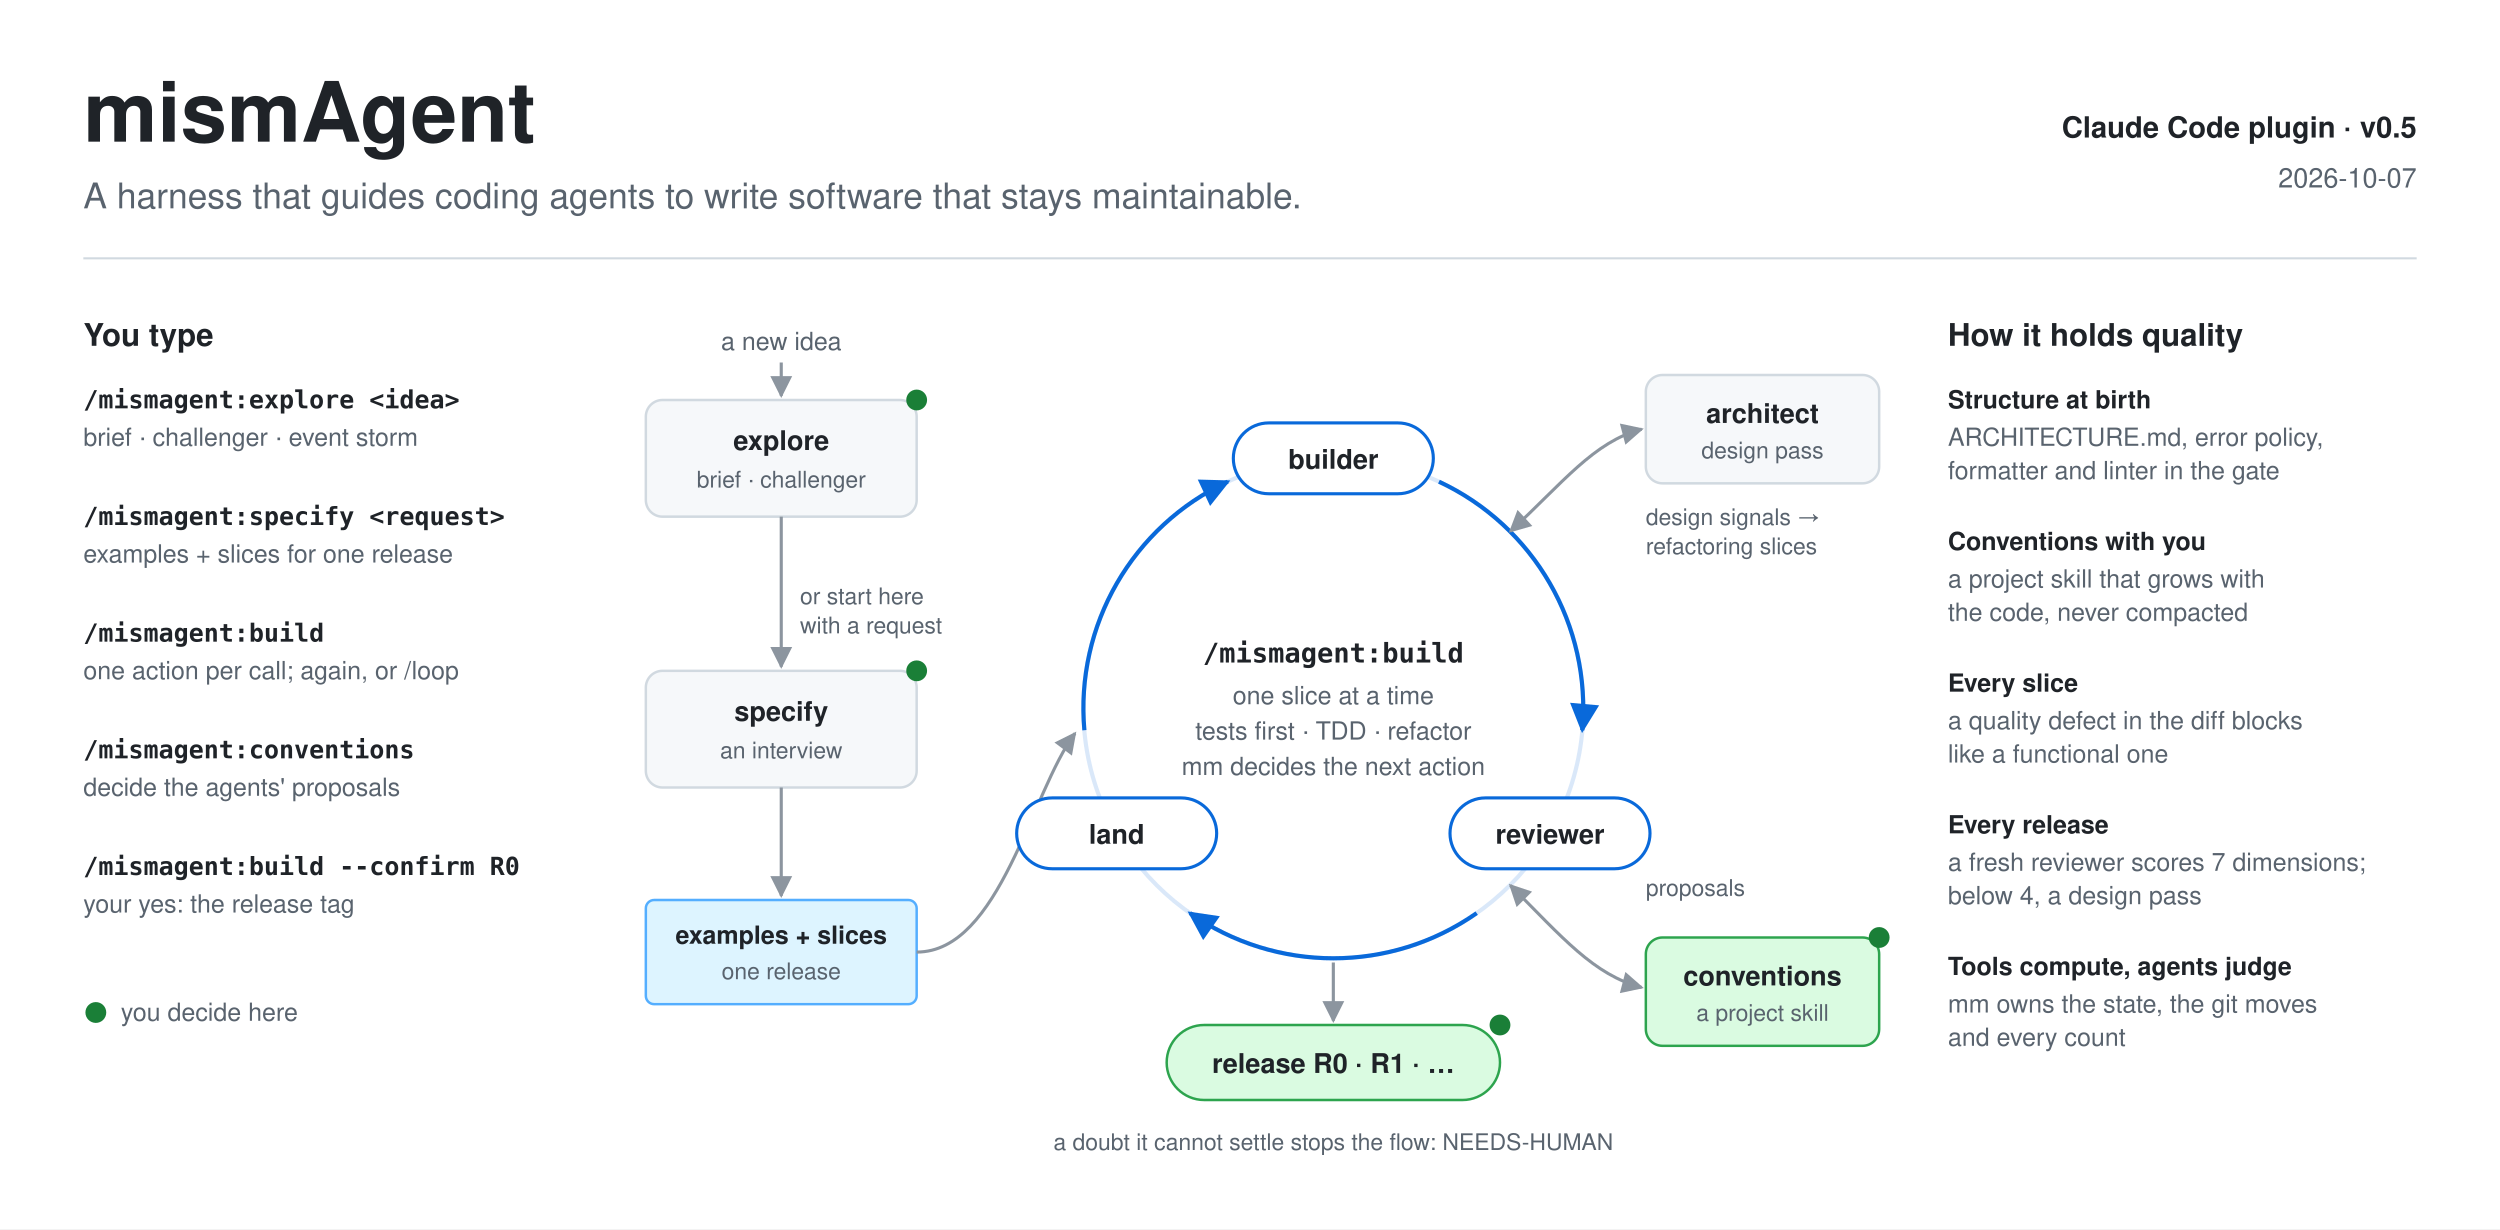
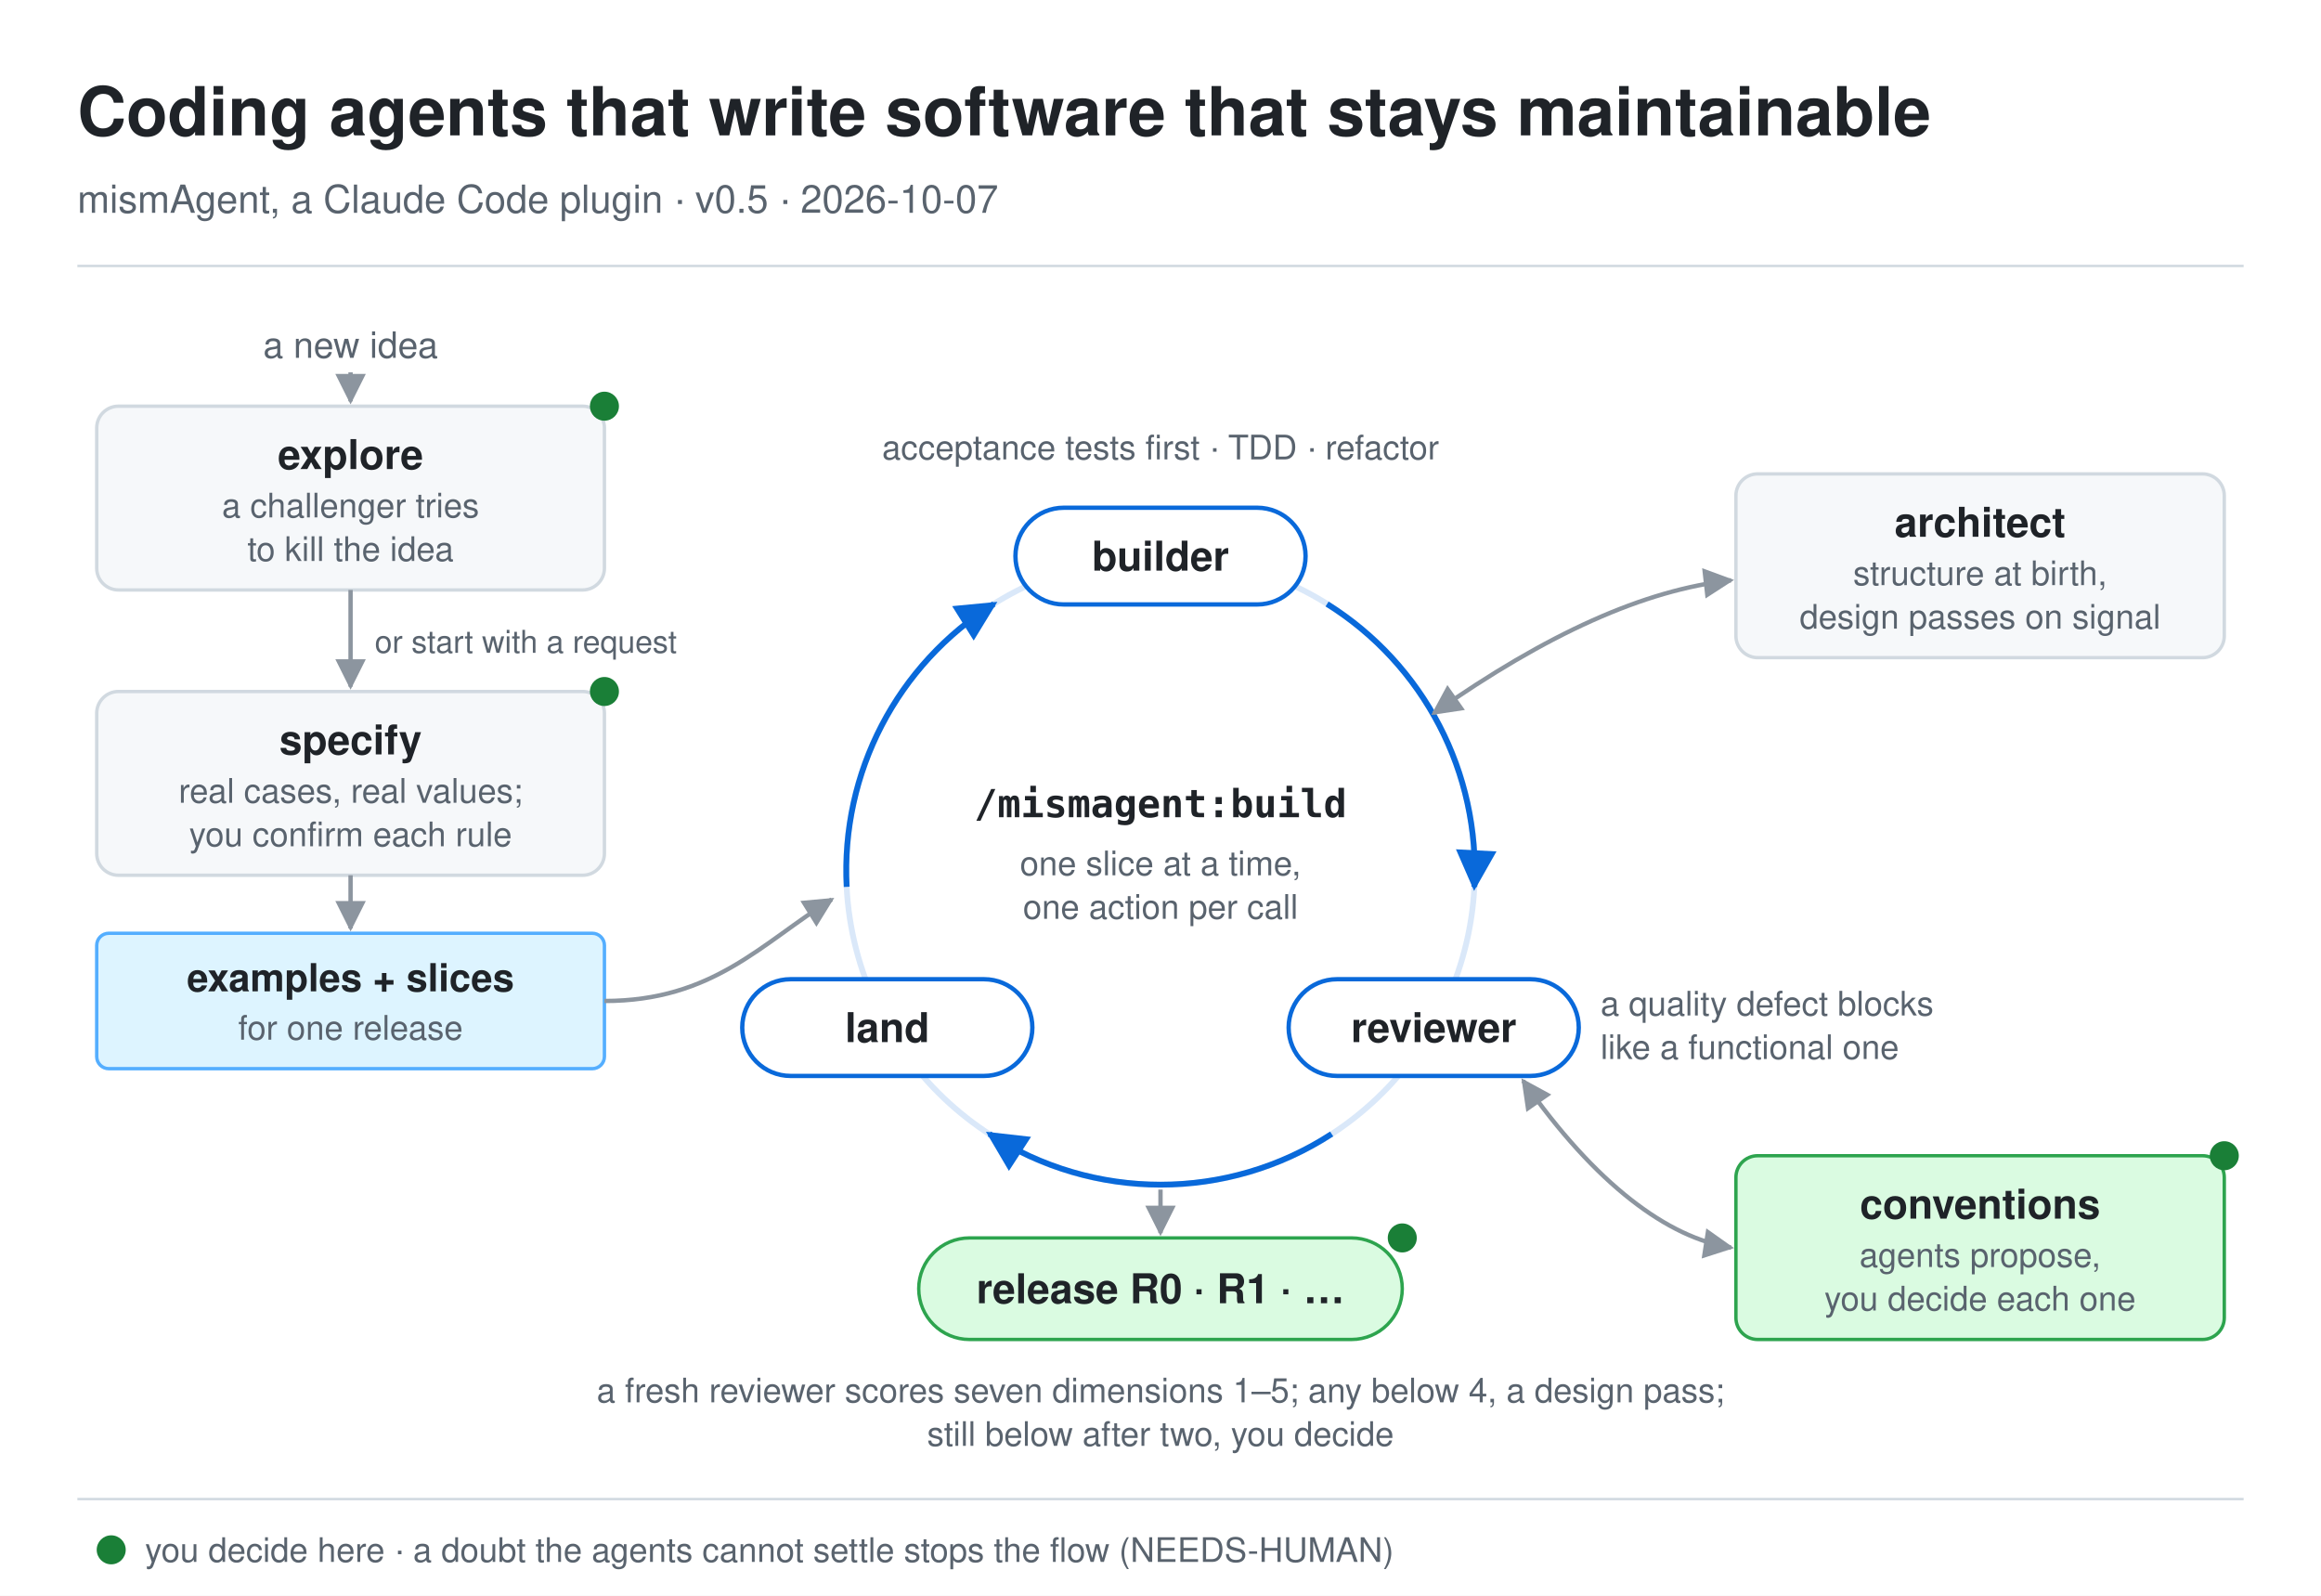
- <svg xmlns="http://www.w3.org/2000/svg" viewBox="0 0 1200 590" width="1200" height="590" font-family="-apple-system, BlinkMacSystemFont, 'Segoe UI', Helvetica, Arial, sans-serif">
+ <svg xmlns="http://www.w3.org/2000/svg" viewBox="0 0 960 660" width="960" height="660" font-family="-apple-system, BlinkMacSystemFont, 'Segoe UI', Helvetica, Arial, sans-serif">
  <style>
    .bg { fill: #ffffff; }
    .ink { fill: #1f2328; }
    .soft { fill: #59636e; }
-     .line { stroke: #8c959f; fill: none; stroke-width: 1.5; }
+     .line { stroke: #8c959f; fill: none; stroke-width: 1.8; }
    .rule { stroke: #d1d9e0; stroke-width: 1; }
-     .box { fill: #f6f8fa; stroke: #d1d9e0; stroke-width: 1.2; }
-     .doc { fill: #ddf4ff; stroke: #54aeff; stroke-width: 1.2; }
-     .ring { stroke: #0969da; fill: none; stroke-width: 2; }
-     .node { fill: #ffffff; stroke: #0969da; stroke-width: 1.5; }
+     .box { fill: #f6f8fa; stroke: #d1d9e0; stroke-width: 1.4; }
+     .doc { fill: #ddf4ff; stroke: #54aeff; stroke-width: 1.4; }
+     .ring { stroke: #0969da; fill: none; stroke-width: 2.4; }
+     .node { fill: #ffffff; stroke: #0969da; stroke-width: 1.8; }
    .you { fill: #1a7f37; }
-     .youbox { fill: #dafbe1; stroke: #2da44e; stroke-width: 1.2; }
+     .youbox { fill: #dafbe1; stroke: #2da44e; stroke-width: 1.4; }
    .arrowhead { fill: #8c959f; }
    .ringhead { fill: #0969da; }
    .mono { font-family: ui-monospace, SFMono-Regular, Menlo, Consolas, monospace; }
    @media (prefers-color-scheme: dark) {
      .bg { fill: #0d1117; }
      .ink { fill: #e6edf3; }
      .soft { fill: #9198a1; }
      .line { stroke: #6e7681; }
      .rule { stroke: #30363d; }
      .box { fill: #161b22; stroke: #3d444d; }
      .doc { fill: #0c2d6b; stroke: #388bfd; }
      .ring { stroke: #4493f8; }
      .node { fill: #0d1117; stroke: #4493f8; }
      .you { fill: #3fb950; }
      .youbox { fill: #0f2e1a; stroke: #2ea043; }
      .arrowhead { fill: #6e7681; }
      .ringhead { fill: #4493f8; }
    }
  </style>
  <defs>
    <marker id="a" viewBox="0 0 10 10" refX="9" refY="5" markerWidth="7" markerHeight="7" orient="auto-start-reverse">
      <path d="M0,0 L10,5 L0,10 z" class="arrowhead" />
    </marker>
    <marker id="r" viewBox="0 0 10 10" refX="9" refY="5" markerWidth="7" markerHeight="7" orient="auto">
      <path d="M0,0 L10,5 L0,10 z" class="ringhead" />
    </marker>
  </defs>
-   <rect class="bg" x="0" y="0" width="1200" height="590" />
-   <text class="ink" x="40" y="68" font-size="40" font-weight="700">mismAgent</text>
-   <text class="soft" x="40" y="100" font-size="17">A harness that guides coding agents to write software that stays maintainable.</text>
-   <text class="ink" x="1160" y="66" font-size="14" font-weight="600" text-anchor="end">Claude Code plugin · v0.5</text>
-   <text class="soft" x="1160" y="90" font-size="13" text-anchor="end">2026-10-07</text>
-   <line class="rule" x1="40" y1="124" x2="1160" y2="124" />
-   <text class="ink" x="40" y="166" font-size="15" font-weight="700">You type</text>
-   <g font-size="12">
-     <text class="ink mono" x="40" y="196" font-weight="600">/mismagent:explore &lt;idea&gt;</text>
-     <text class="soft" x="40" y="214">brief · challenger · event storm</text>
-     <text class="ink mono" x="40" y="252" font-weight="600">/mismagent:specify &lt;request&gt;</text>
-     <text class="soft" x="40" y="270">examples + slices for one release</text>
-     <text class="ink mono" x="40" y="308" font-weight="600">/mismagent:build</text>
-     <text class="soft" x="40" y="326">one action per call; again, or /loop</text>
-     <text class="ink mono" x="40" y="364" font-weight="600">/mismagent:conventions</text>
-     <text class="soft" x="40" y="382">decide the agents' proposals</text>
-     <text class="ink mono" x="40" y="420" font-weight="600">/mismagent:build --confirm R0</text>
-     <text class="soft" x="40" y="438">your yes: the release tag</text>
-   </g>
-   <circle class="you" cx="46" cy="486" r="5" />
-   <text class="soft" x="58" y="490" font-size="12">you decide here</text>
-   <text class="soft" x="375" y="168" font-size="12" text-anchor="middle">a new idea</text>
-   <line class="line" x1="375" y1="174" x2="375" y2="190" marker-end="url(#a)" />
-   <rect class="box" x="310" y="192" width="130" height="56" rx="8" />
-   <text class="ink" x="375" y="216" font-size="13" font-weight="600" text-anchor="middle">explore</text>
-   <text class="soft" x="375" y="234" font-size="11" text-anchor="middle">brief · challenger</text>
-   <circle class="you" cx="440" cy="192" r="5" />
-   <line class="line" x1="375" y1="248" x2="375" y2="320" marker-end="url(#a)" />
-   <text class="soft" x="384" y="290" font-size="11">or start here</text>
-   <text class="soft" x="384" y="304" font-size="11">with a request</text>
-   <rect class="box" x="310" y="322" width="130" height="56" rx="8" />
-   <text class="ink" x="375" y="346" font-size="13" font-weight="600" text-anchor="middle">specify</text>
-   <text class="soft" x="375" y="364" font-size="11" text-anchor="middle">an interview</text>
-   <circle class="you" cx="440" cy="322" r="5" />
-   <line class="line" x1="375" y1="378" x2="375" y2="430" marker-end="url(#a)" />
-   <rect class="doc" x="310" y="432" width="130" height="50" rx="4" />
-   <text class="ink" x="375" y="453" font-size="12" font-weight="600" text-anchor="middle">examples + slices</text>
-   <text class="soft" x="375" y="470" font-size="11" text-anchor="middle">one release</text>
-   <path class="line" d="M440,457 C480,457 495,380 516,352" marker-end="url(#a)" />
-   <circle class="ring" cx="640" cy="340" r="120" stroke-opacity="0.15" stroke-width="22" />
-   <path class="ring" d="M690.7,231.2 A120,120 0 0 1 759.5,350.5" marker-end="url(#r)" />
-   <path class="ring" d="M708.8,438.3 A120,120 0 0 1 571.2,438.3" marker-end="url(#r)" />
-   <path class="ring" d="M520.5,350.5 A120,120 0 0 1 589.3,231.2" marker-end="url(#r)" />
-   <rect class="node" x="592" y="203" width="96" height="34" rx="17" />
-   <text class="ink" x="640" y="225" font-size="13" font-weight="600" text-anchor="middle">builder</text>
-   <rect class="node" x="696" y="383" width="96" height="34" rx="17" />
-   <text class="ink" x="744" y="405" font-size="13" font-weight="600" text-anchor="middle">reviewer</text>
-   <rect class="node" x="488" y="383" width="96" height="34" rx="17" />
-   <text class="ink" x="536" y="405" font-size="13" font-weight="600" text-anchor="middle">land</text>
-   <text class="ink mono" x="640" y="318" font-size="13" font-weight="600" text-anchor="middle">/mismagent:build</text>
-   <text class="soft" x="640" y="338" font-size="12" text-anchor="middle">one slice at a time</text>
-   <text class="soft" x="640" y="355" font-size="12" text-anchor="middle">tests first · TDD · refactor</text>
-   <text class="soft" x="640" y="372" font-size="12" text-anchor="middle">mm decides the next action</text>
-   <path class="line" d="M725,255 C750,232 765,212 788,206" marker-end="url(#a)" marker-start="url(#a)" />
-   <rect class="box" x="790" y="180" width="112" height="52" rx="8" />
-   <text class="ink" x="846" y="203" font-size="13" font-weight="600" text-anchor="middle">architect</text>
-   <text class="soft" x="846" y="220" font-size="11" text-anchor="middle">design pass</text>
-   <text class="soft" x="790" y="252" font-size="11">design signals →</text>
-   <text class="soft" x="790" y="266" font-size="11">refactoring slices</text>
-   <path class="line" d="M725,425 C750,450 765,468 788,474" marker-end="url(#a)" marker-start="url(#a)" />
-   <rect class="youbox" x="790" y="450" width="112" height="52" rx="8" />
-   <text class="ink" x="846" y="473" font-size="13" font-weight="600" text-anchor="middle">conventions</text>
-   <text class="soft" x="846" y="490" font-size="11" text-anchor="middle">a project skill</text>
-   <circle class="you" cx="902" cy="450" r="5" />
-   <text class="soft" x="790" y="430" font-size="11">proposals</text>
-   <line class="line" x1="640" y1="462" x2="640" y2="490" marker-end="url(#a)" />
-   <rect class="youbox" x="560" y="492" width="160" height="36" rx="18" />
-   <text class="ink" x="640" y="515" font-size="13" font-weight="600" text-anchor="middle">release R0 · R1 · …</text>
-   <circle class="you" cx="720" cy="492" r="5" />
-   <text class="soft" x="640" y="552" font-size="11" text-anchor="middle">a doubt it cannot settle stops the flow: NEEDS-HUMAN</text>
-   <text class="ink" x="935" y="166" font-size="15" font-weight="700">How it holds quality</text>
-   <g font-size="12">
-     <text class="ink" x="935" y="196" font-weight="600">Structure at birth</text>
-     <text class="soft" x="935" y="214">ARCHITECTURE.md, error policy,</text>
-     <text class="soft" x="935" y="230">formatter and linter in the gate</text>
-     <text class="ink" x="935" y="264" font-weight="600">Conventions with you</text>
-     <text class="soft" x="935" y="282">a project skill that grows with</text>
-     <text class="soft" x="935" y="298">the code, never compacted</text>
-     <text class="ink" x="935" y="332" font-weight="600">Every slice</text>
-     <text class="soft" x="935" y="350">a quality defect in the diff blocks</text>
-     <text class="soft" x="935" y="366">like a functional one</text>
-     <text class="ink" x="935" y="400" font-weight="600">Every release</text>
-     <text class="soft" x="935" y="418">a fresh reviewer scores 7 dimensions;</text>
-     <text class="soft" x="935" y="434">below 4, a design pass</text>
-     <text class="ink" x="935" y="468" font-weight="600">Tools compute, agents judge</text>
-     <text class="soft" x="935" y="486">mm owns the state, the git moves</text>
-     <text class="soft" x="935" y="502">and every count</text>
-   </g>
+   <rect class="bg" x="0" y="0" width="960" height="660" />
+   <text class="ink" x="32" y="56" font-size="28" font-weight="700">Coding agents that write software that stays maintainable</text>
+   <text class="soft" x="32" y="88" font-size="16">mismAgent, a Claude Code plugin · v0.5 · 2026-10-07</text>
+   <line class="rule" x1="32" y1="110" x2="928" y2="110" />
+   <text class="soft" x="145" y="148" font-size="15" text-anchor="middle">a new idea</text>
+   <line class="line" x1="145" y1="154" x2="145" y2="166" marker-end="url(#a)" />
+   <rect class="box" x="40" y="168" width="210" height="76" rx="9" />
+   <text class="ink" x="145" y="194" font-size="17" font-weight="600" text-anchor="middle">explore</text>
+   <text class="soft" x="145" y="214" font-size="14" text-anchor="middle">a challenger tries</text>
+   <text class="soft" x="145" y="232" font-size="14" text-anchor="middle">to kill the idea</text>
+   <circle class="you" cx="250" cy="168" r="6" />
+   <line class="line" x1="145" y1="244" x2="145" y2="284" marker-end="url(#a)" />
+   <text class="soft" x="155" y="270" font-size="13">or start with a request</text>
+   <rect class="box" x="40" y="286" width="210" height="76" rx="9" />
+   <text class="ink" x="145" y="312" font-size="17" font-weight="600" text-anchor="middle">specify</text>
+   <text class="soft" x="145" y="332" font-size="14" text-anchor="middle">real cases, real values;</text>
+   <text class="soft" x="145" y="350" font-size="14" text-anchor="middle">you confirm each rule</text>
+   <circle class="you" cx="250" cy="286" r="6" />
+   <line class="line" x1="145" y1="362" x2="145" y2="384" marker-end="url(#a)" />
+   <rect class="doc" x="40" y="386" width="210" height="56" rx="5" />
+   <text class="ink" x="145" y="410" font-size="16" font-weight="600" text-anchor="middle">examples + slices</text>
+   <text class="soft" x="145" y="430" font-size="14" text-anchor="middle">for one release</text>
+   <path class="line" d="M250,414 C295,414 315,390 344,372" marker-end="url(#a)" />
+   <circle class="ring" cx="480" cy="360" r="130" stroke-opacity="0.15" stroke-width="24" />
+   <path class="ring" d="M548.9,249.8 A130,130 0 0 1 609.8,366.8" marker-end="url(#r)" />
+   <path class="ring" d="M550.8,469.0 A130,130 0 0 1 409.2,469.0" marker-end="url(#r)" />
+   <path class="ring" d="M350.2,366.8 A130,130 0 0 1 411.1,249.8" marker-end="url(#r)" />
+   <text class="soft" x="480" y="190" font-size="14" text-anchor="middle">acceptance tests first · TDD · refactor</text>
+   <rect class="node" x="420" y="210" width="120" height="40" rx="20" />
+   <text class="ink" x="480" y="236" font-size="17" font-weight="600" text-anchor="middle">builder</text>
+   <rect class="node" x="533" y="405" width="120" height="40" rx="20" />
+   <text class="ink" x="593" y="431" font-size="17" font-weight="600" text-anchor="middle">reviewer</text>
+   <rect class="node" x="307" y="405" width="120" height="40" rx="20" />
+   <text class="ink" x="367" y="431" font-size="17" font-weight="600" text-anchor="middle">land</text>
+   <text class="ink mono" x="480" y="338" font-size="16" font-weight="600" text-anchor="middle">/mismagent:build</text>
+   <text class="soft" x="480" y="362" font-size="14" text-anchor="middle">one slice at a time,</text>
+   <text class="soft" x="480" y="380" font-size="14" text-anchor="middle">one action per call</text>
+   <text class="soft" x="662" y="420" font-size="14">a quality defect blocks</text>
+   <text class="soft" x="662" y="438" font-size="14">like a functional one</text>
+   <path class="line" d="M593,295 C640,262 680,244 716,240" marker-end="url(#a)" marker-start="url(#a)" />
+   <rect class="box" x="718" y="196" width="202" height="76" rx="9" />
+   <text class="ink" x="819" y="222" font-size="17" font-weight="600" text-anchor="middle">architect</text>
+   <text class="soft" x="819" y="242" font-size="14" text-anchor="middle">structure at birth,</text>
+   <text class="soft" x="819" y="260" font-size="14" text-anchor="middle">design passes on signal</text>
+   <path class="line" d="M630,447 C660,490 690,512 716,516" marker-end="url(#a)" marker-start="url(#a)" />
+   <rect class="youbox" x="718" y="478" width="202" height="76" rx="9" />
+   <text class="ink" x="819" y="504" font-size="17" font-weight="600" text-anchor="middle">conventions</text>
+   <text class="soft" x="819" y="524" font-size="14" text-anchor="middle">agents propose,</text>
+   <text class="soft" x="819" y="542" font-size="14" text-anchor="middle">you decide each one</text>
+   <circle class="you" cx="920" cy="478" r="6" />
+   <line class="line" x1="480" y1="492" x2="480" y2="510" marker-end="url(#a)" />
+   <rect class="youbox" x="380" y="512" width="200" height="42" rx="21" />
+   <text class="ink" x="480" y="539" font-size="17" font-weight="600" text-anchor="middle">release R0 · R1 · …</text>
+   <circle class="you" cx="580" cy="512" r="6" />
+   <text class="soft" x="480" y="580" font-size="14" text-anchor="middle">a fresh reviewer scores seven dimensions 1–5; any below 4, a design pass;</text>
+   <text class="soft" x="480" y="598" font-size="14" text-anchor="middle">still below after two, you decide</text>
+   <line class="rule" x1="32" y1="620" x2="928" y2="620" />
+   <circle class="you" cx="46" cy="641" r="6" />
+   <text class="soft" x="60" y="646" font-size="14">you decide here · a doubt the agents cannot settle stops the flow (NEEDS-HUMAN)</text>
</svg>
